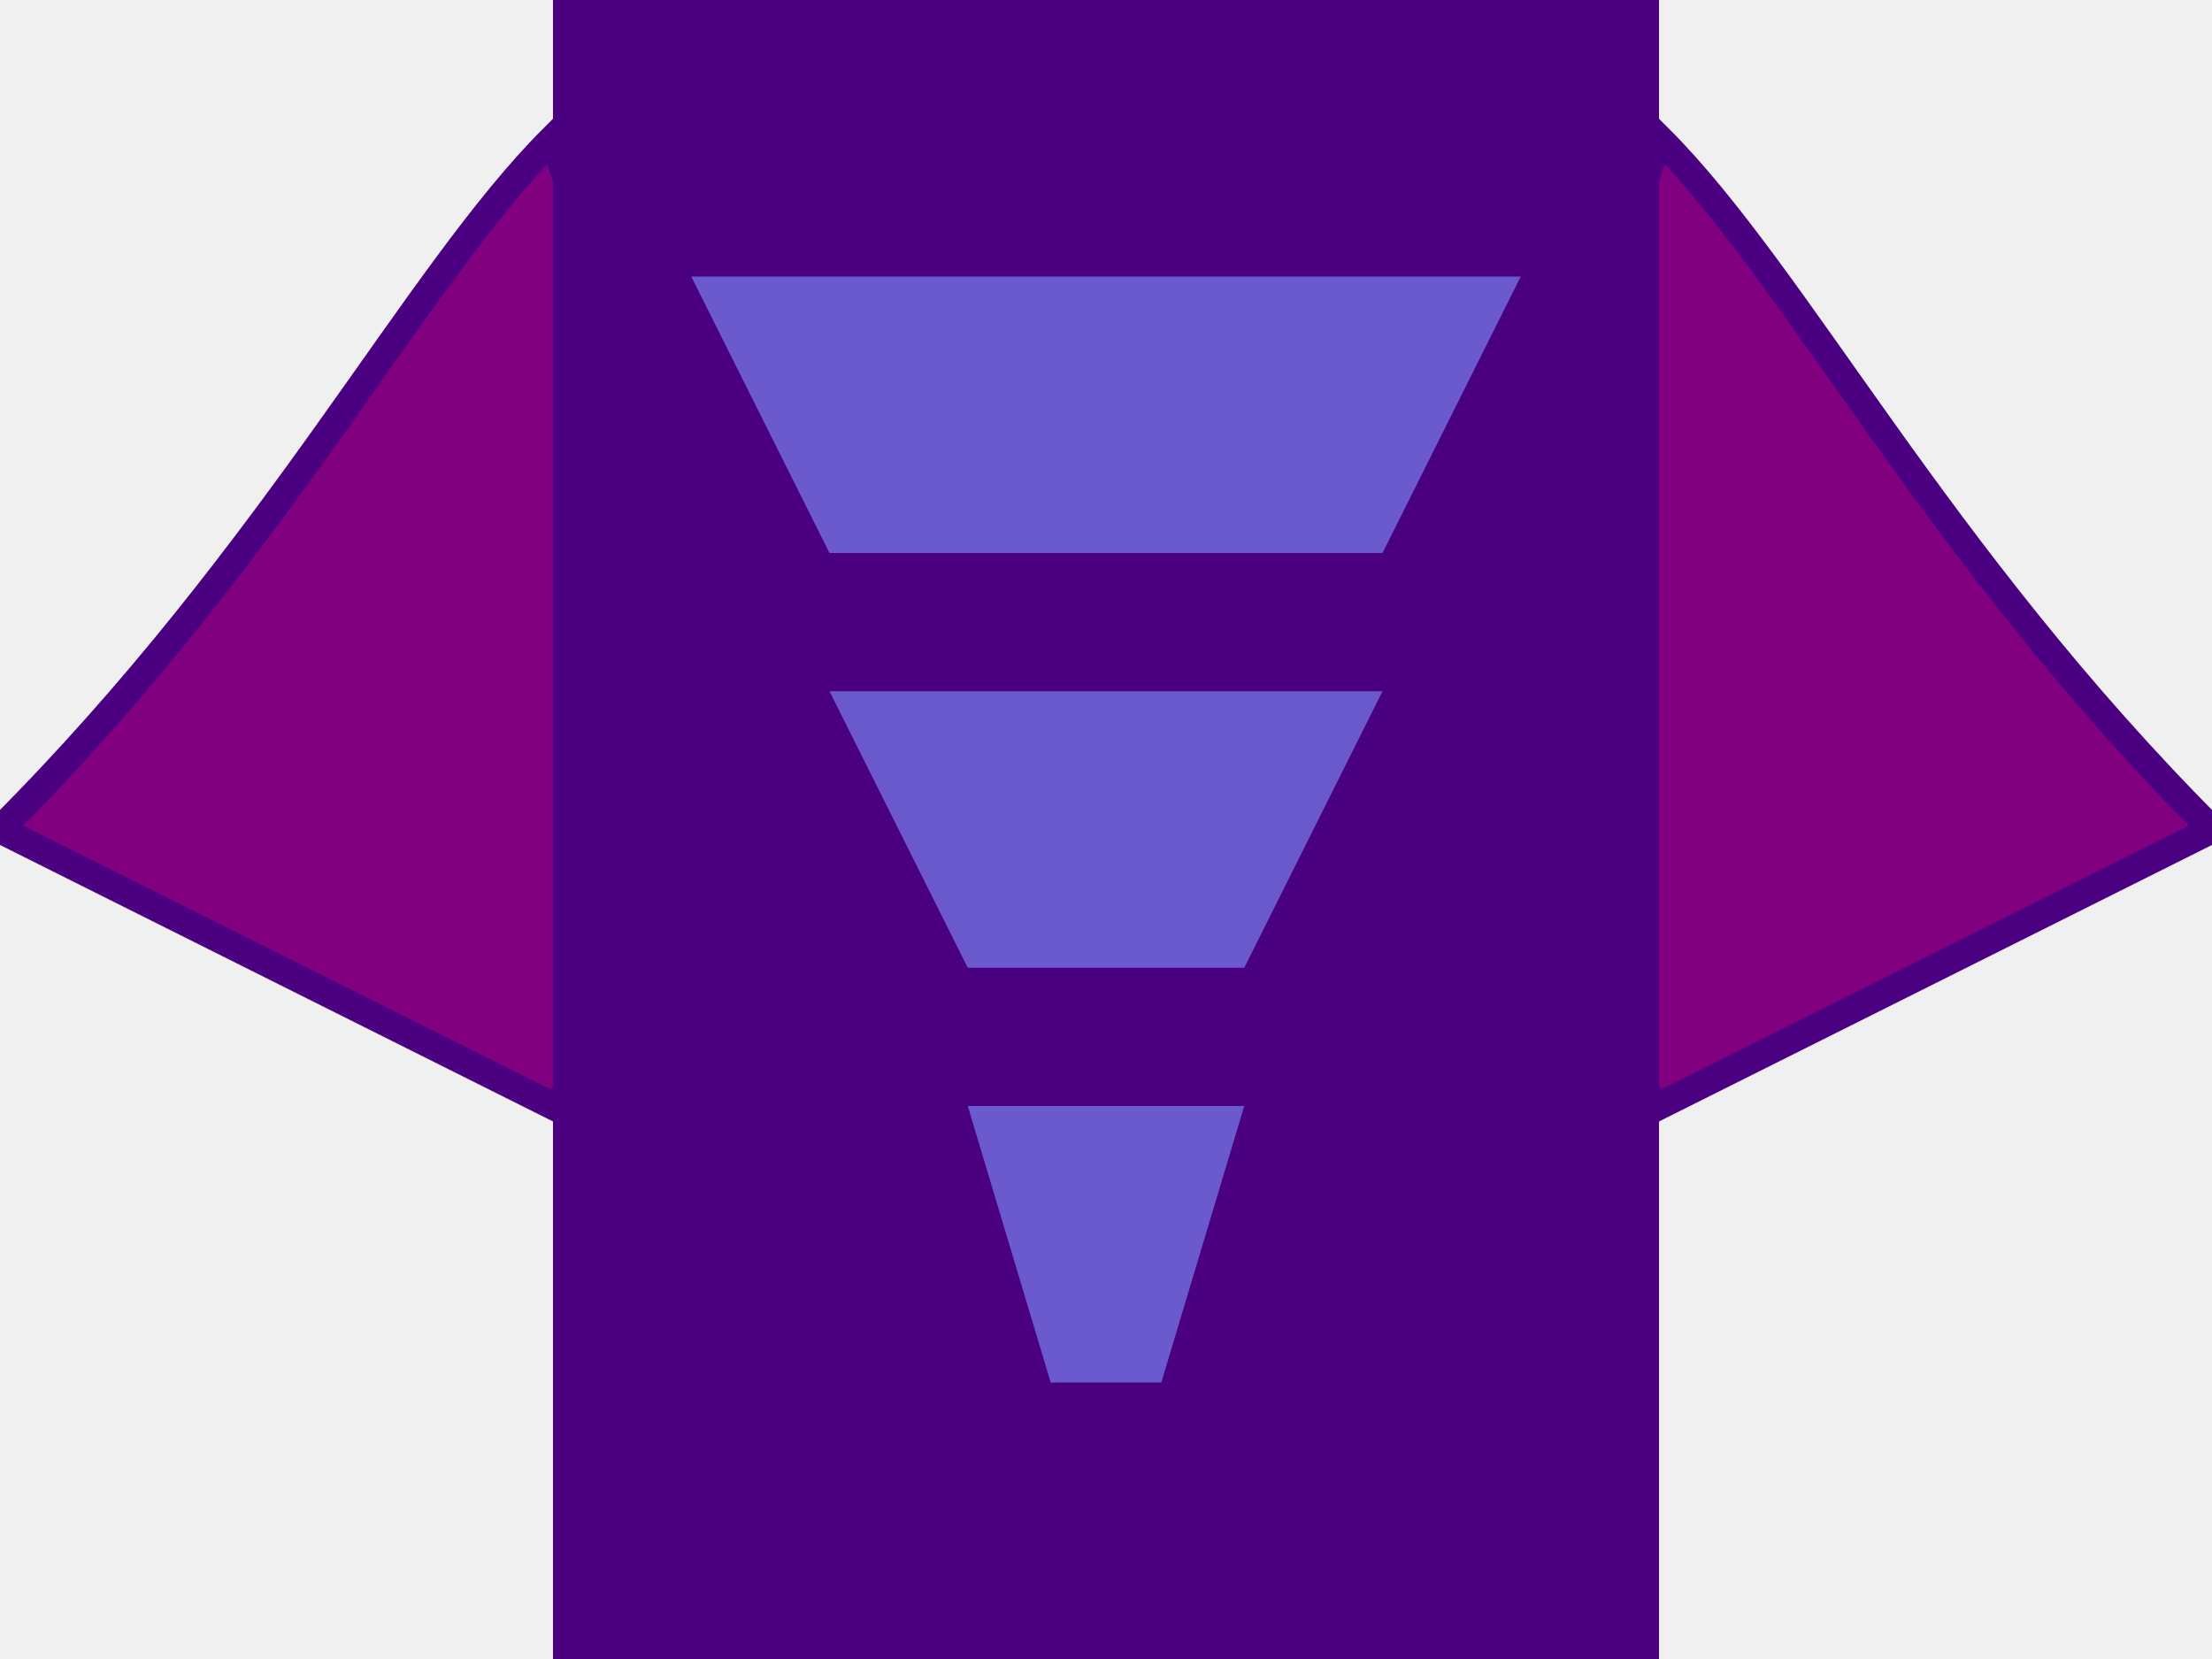
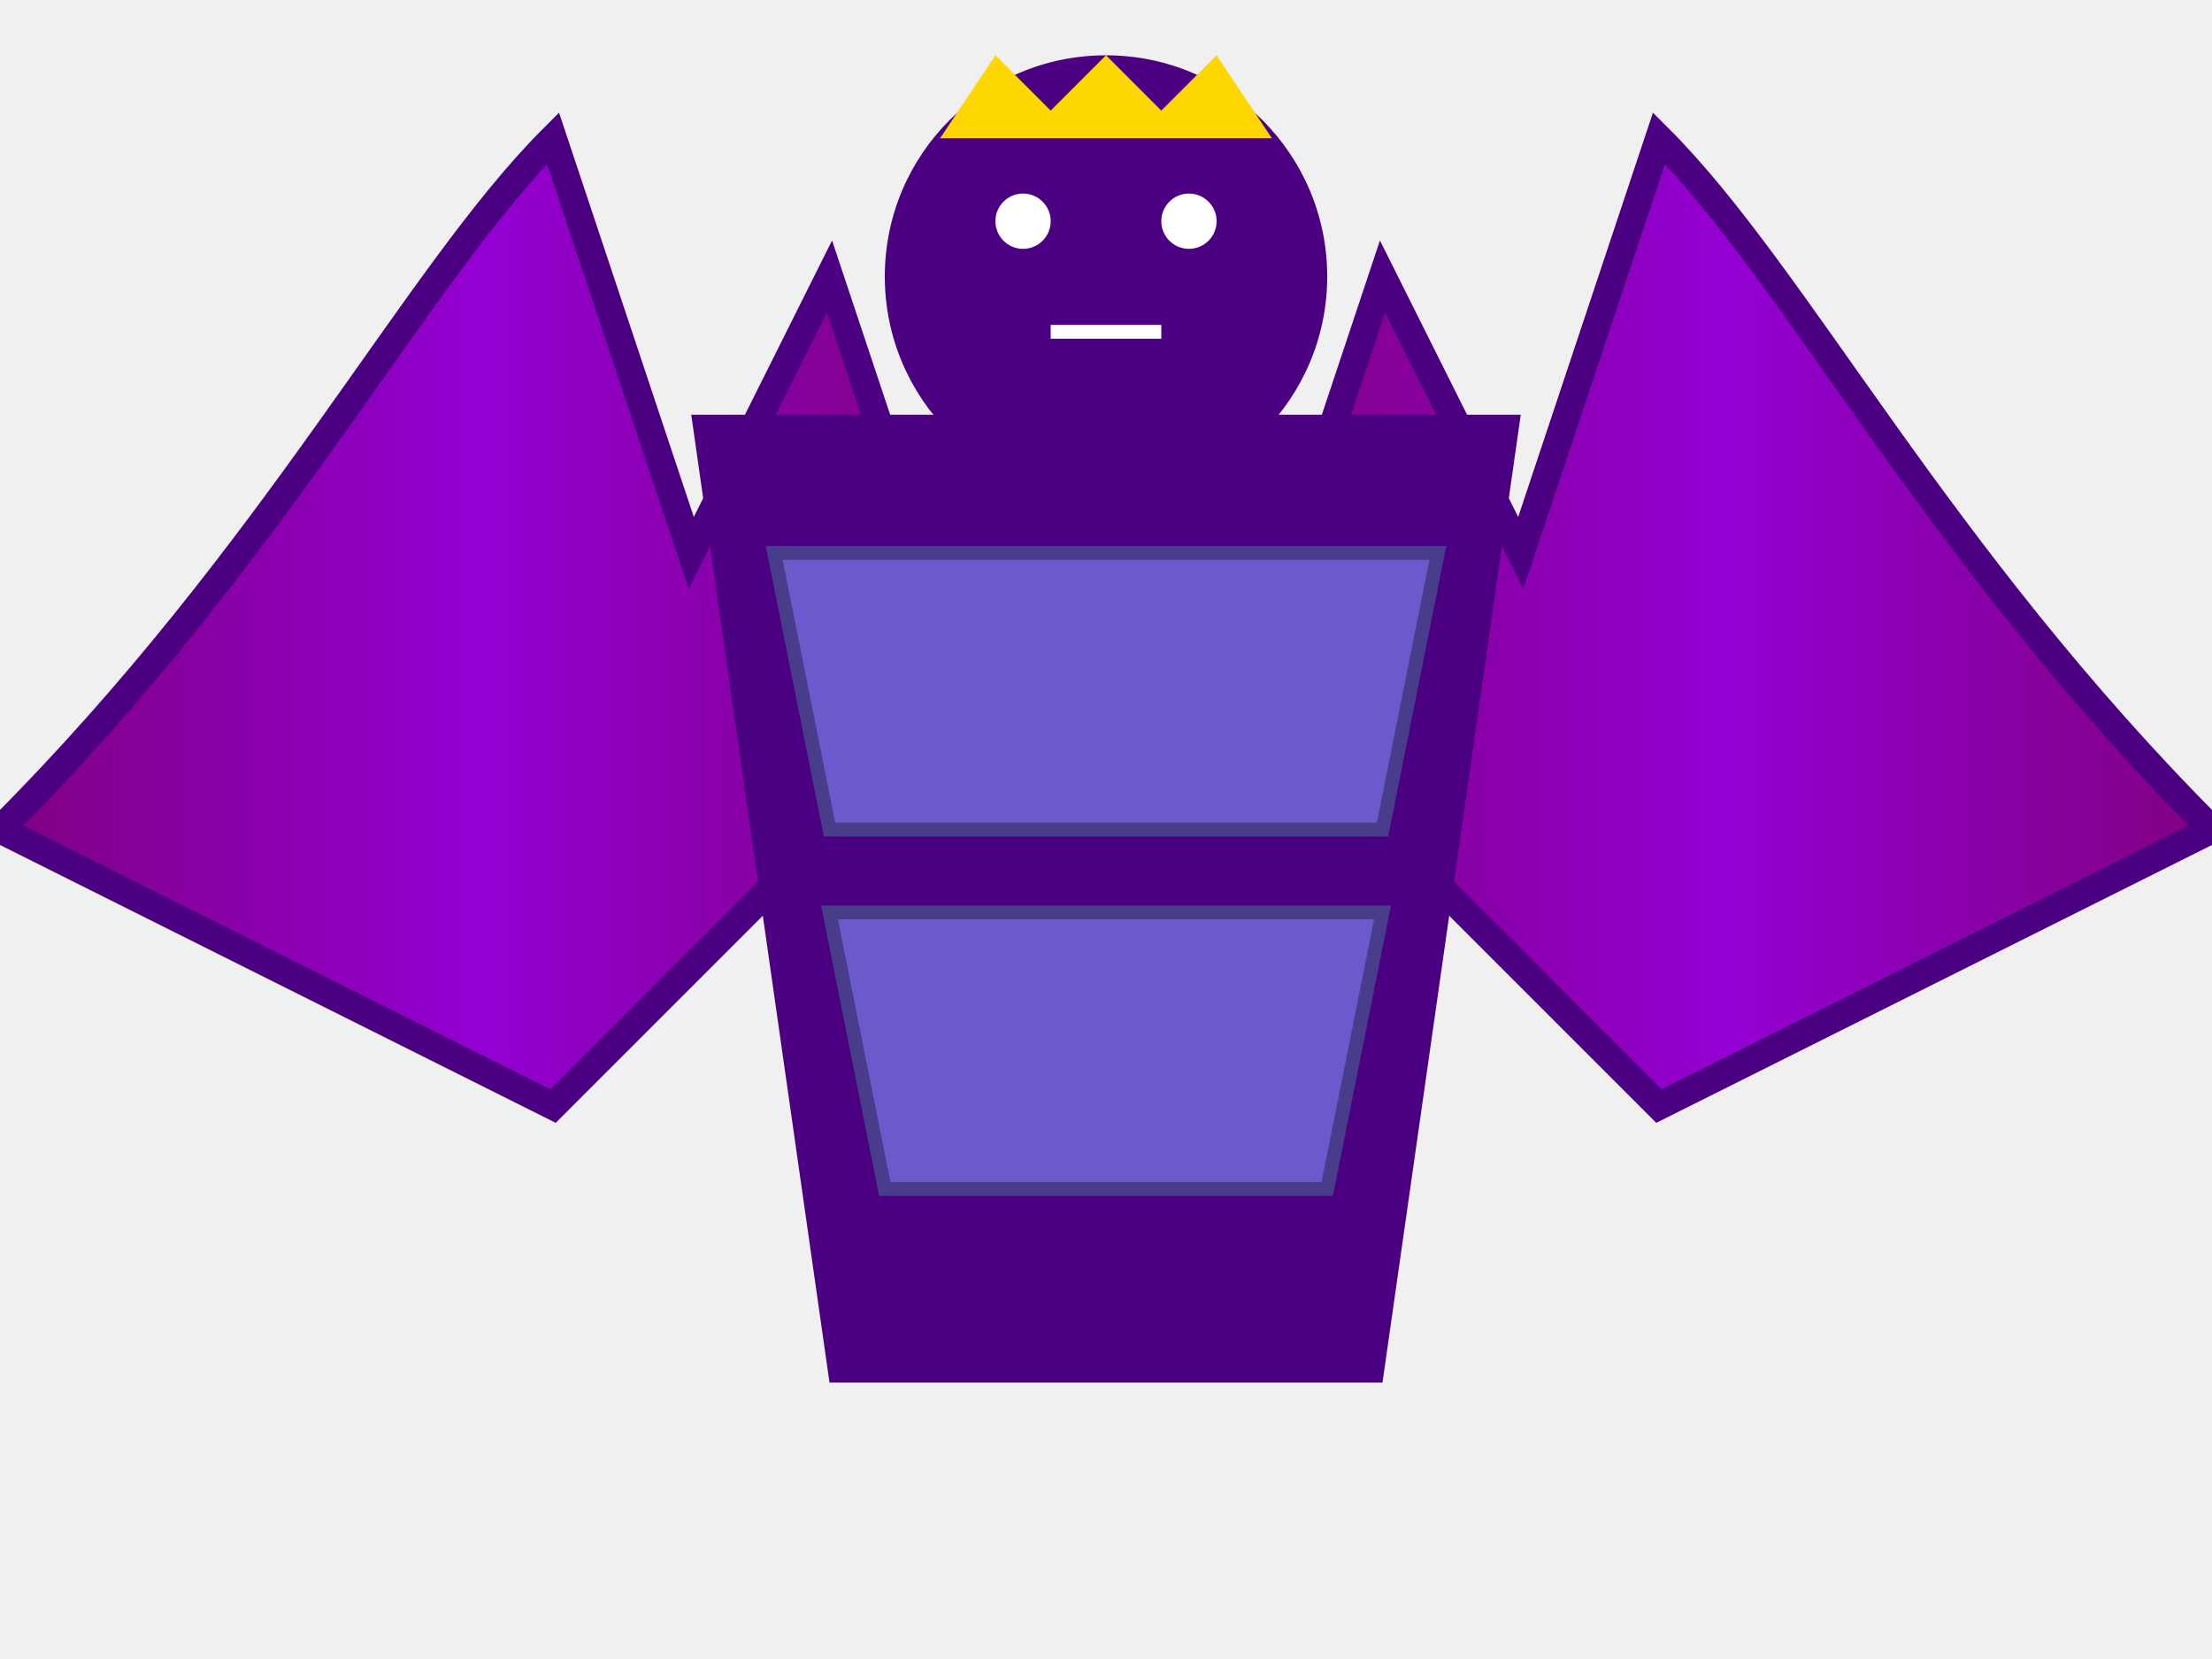
<svg xmlns="http://www.w3.org/2000/svg" width="80" height="60" viewBox="0 0 80 60">
-   <path d="M0 30               C10 20 15 10 20 5               L25 20 L30 10 L35 25               L20 40 Z" fill="#800080" stroke="#4B0082" stroke-width="1">
+   <defs>
+     <linearGradient id="wingGradient" x1="0%" y1="0%" x2="100%" y2="0%">
+       <stop offset="0%" style="stop-color:#800080" />
+       <stop offset="50%" style="stop-color:#9400D3" />
+       <stop offset="100%" style="stop-color:#800080" />
+     </linearGradient>
+   </defs>
+   <path d="M0 30               C10 20 15 10 20 5               L25 20 L30 10 L35 25               L20 40 Z" fill="url(#wingGradient)" stroke="#4B0082" stroke-width="1">
    <animate attributeName="d" dur="2s" repeatCount="indefinite" values="M0 30 C10 20 15 10 20 5 L25 20 L30 10 L35 25 L20 40 Z;                          M0 30 C10 25 15 15 20 10 L25 25 L30 15 L35 30 L20 45 Z;                          M0 30 C10 20 15 10 20 5 L25 20 L30 10 L35 25 L20 40 Z" />
  </path>
-   <path d="M80 30               C70 20 65 10 60 5               L55 20 L50 10 L45 25               L60 40 Z" fill="#800080" stroke="#4B0082" stroke-width="1">
+   <path d="M80 30               C70 20 65 10 60 5               L55 20 L50 10 L45 25               L60 40 Z" fill="url(#wingGradient)" stroke="#4B0082" stroke-width="1">
    <animate attributeName="d" dur="2s" repeatCount="indefinite" values="M80 30 C70 20 65 10 60 5 L55 20 L50 10 L45 25 L60 40 Z;                          M80 30 C70 25 65 15 60 10 L55 25 L50 15 L45 30 L60 45 Z;                          M80 30 C70 20 65 10 60 5 L55 20 L50 10 L45 25 L60 40 Z" />
  </path>
-   <rect x="20" y="0" width="40" height="60" fill="#4B0082" />
-   <path d="M25 10 L55 10 L50 20 L30 20 Z" fill="#6A5ACD" />
-   <path d="M30 25 L50 25 L45 35 L35 35 Z" fill="#6A5ACD" />
-   <path d="M35 40 L45 40 L42 50 L38 50 Z" fill="#6A5ACD" />
+   <path d="M25 15 L55 15 L50 50 L30 50 Z" fill="#4B0082" />
+   <circle cx="40" cy="10" r="8" fill="#4B0082" />
+   <circle cx="37" cy="8" r="1" fill="white" />
+   <circle cx="43" cy="8" r="1" fill="white" />
+   <path d="M38 12 L42 12" stroke="white" stroke-width="0.5" fill="none" />
+   <path d="M28 20 L52 20 L50 30 L30 30 Z" fill="#6A5ACD" stroke="#483D8B" stroke-width="0.5" />
+   <path d="M30 33 L50 33 L48 43 L32 43 Z" fill="#6A5ACD" stroke="#483D8B" stroke-width="0.5" />
+   <path d="M34 5 L46 5 L44 2 L42 4 L40 2 L38 4 L36 2 Z" fill="gold" />
</svg>
